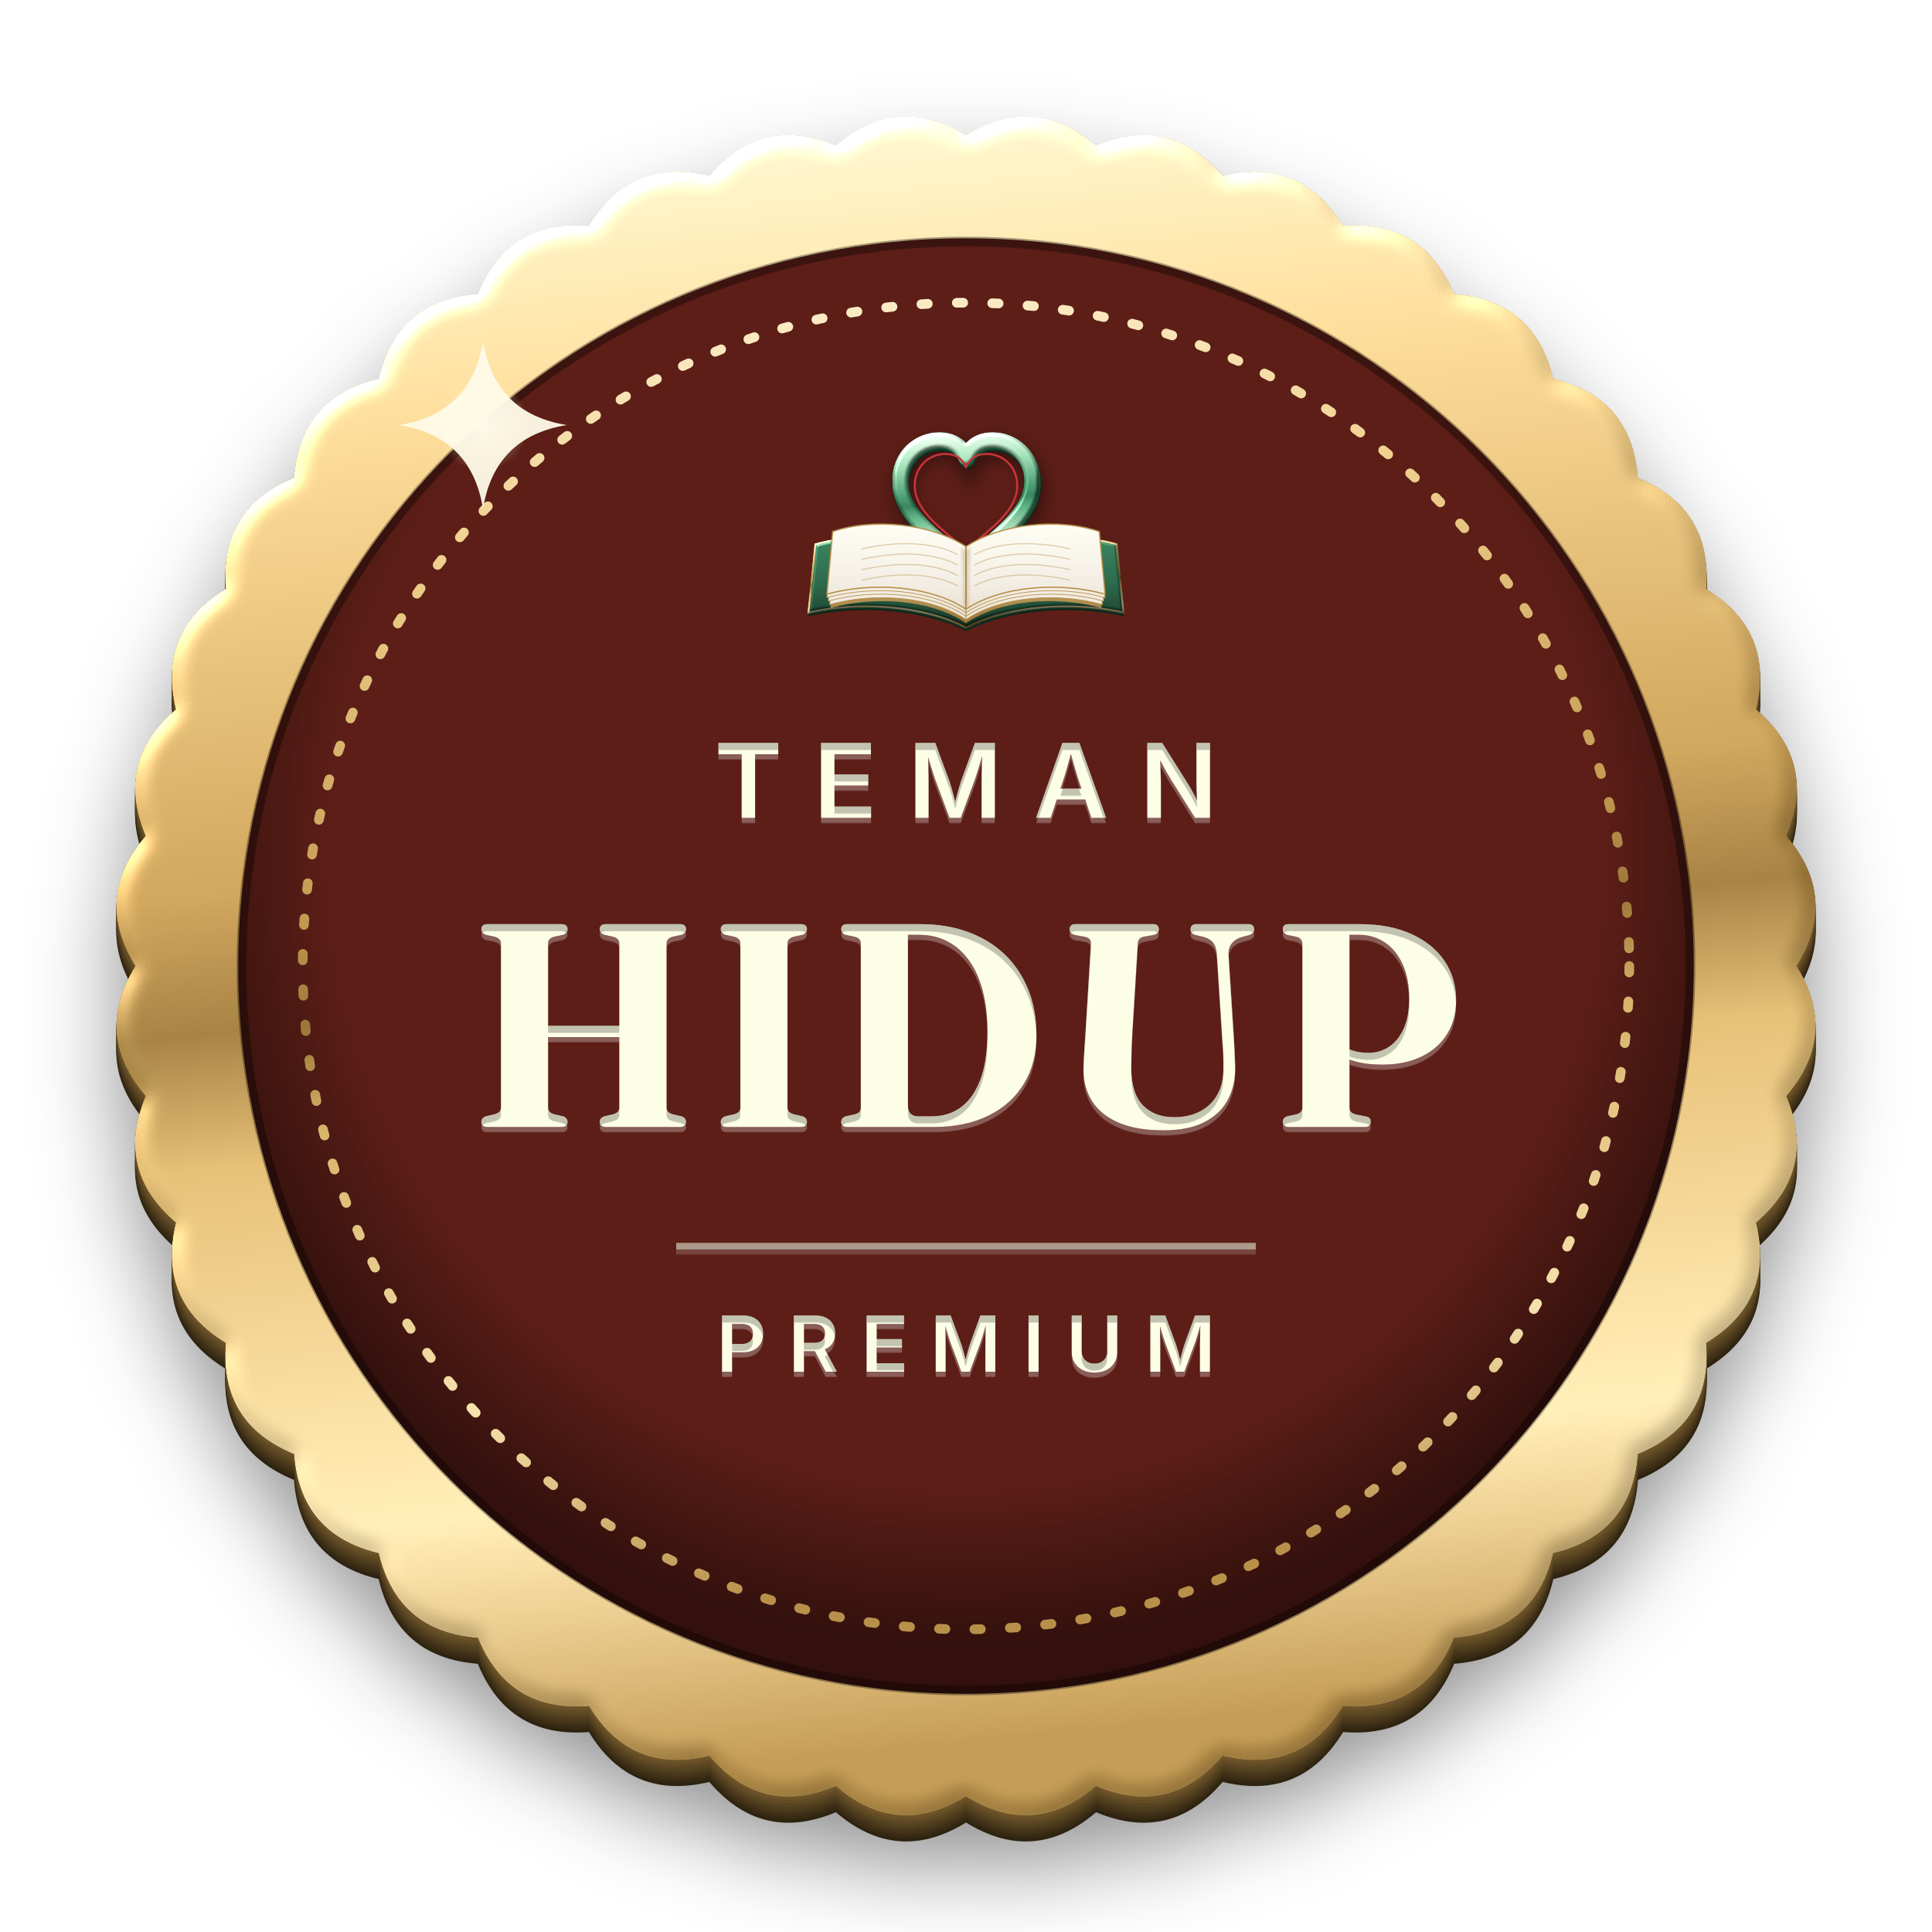
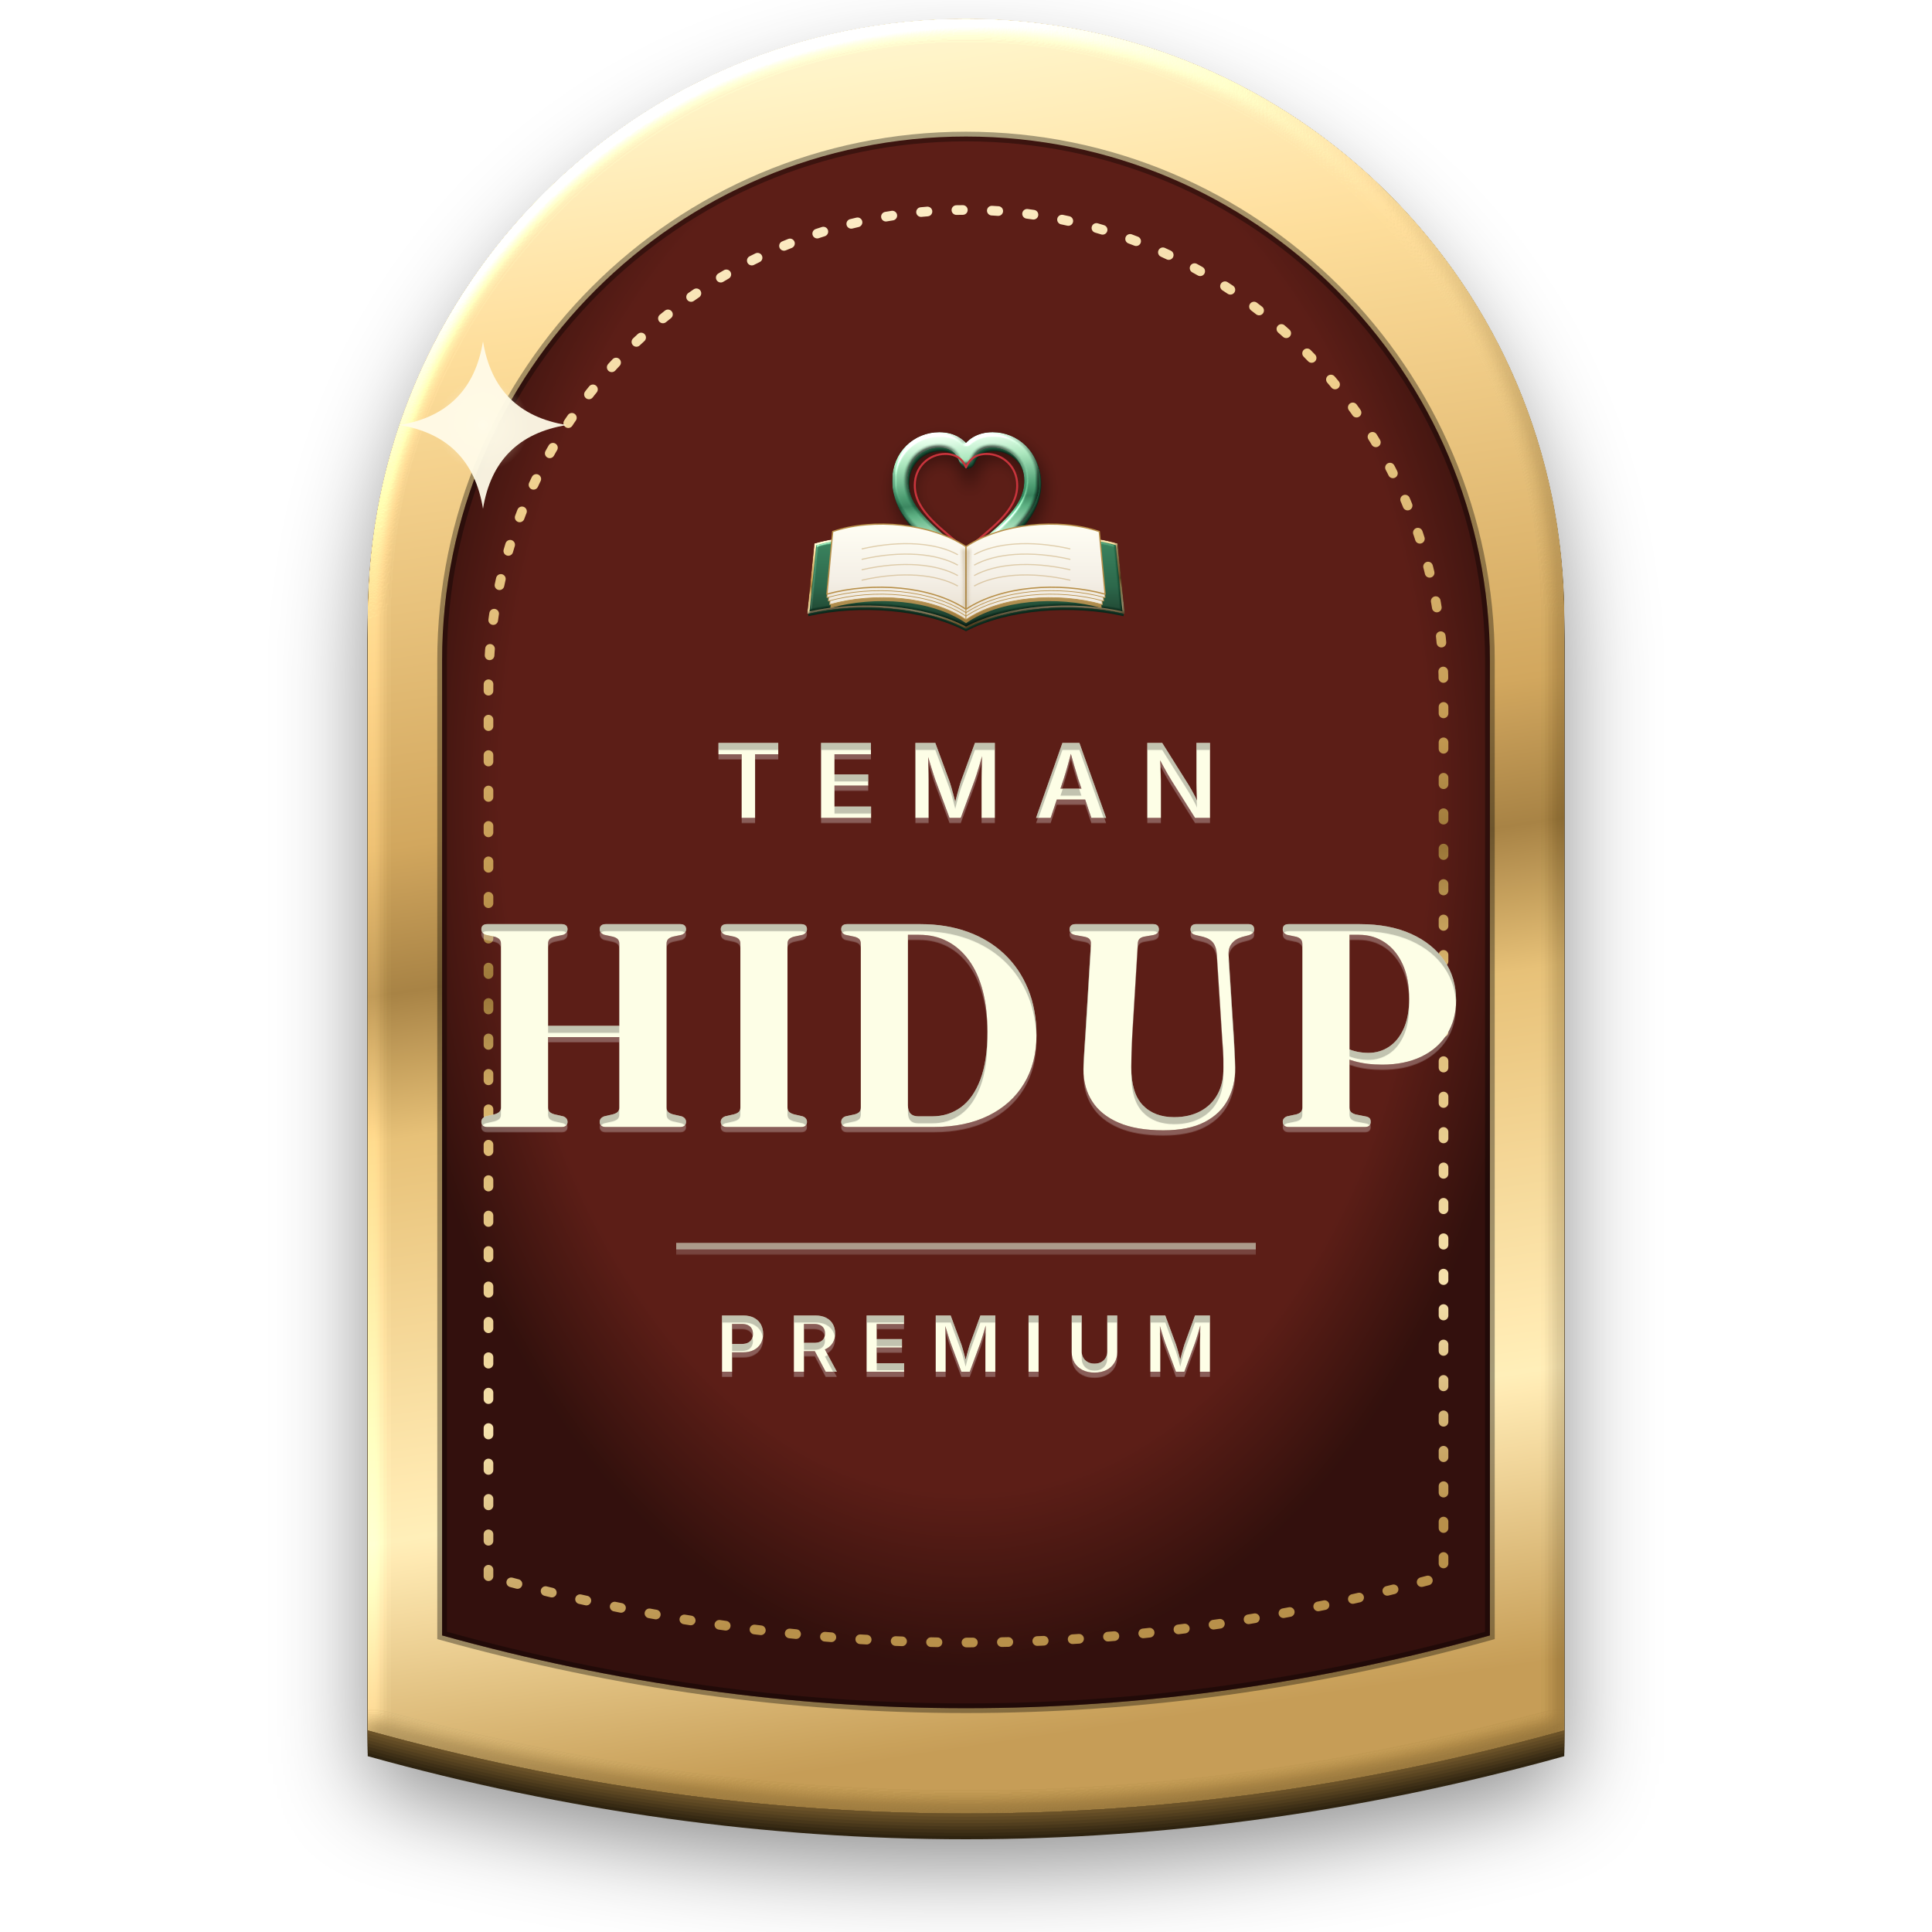
<svg xmlns="http://www.w3.org/2000/svg" viewBox="0 0 600 600" width="600" height="600" role="img" aria-label="Teman Hidup seal">
  <defs>
    <linearGradient id="phs-teman-hidup-foil-gold" x1="0" y1="0" x2="0.1" y2="1">
      <stop offset="0" stop-color="#fff4d6" />
      <stop offset="0.2" stop-color="#f0d08e" />
      <stop offset="0.46" stop-color="#c49a52" />
      <stop offset="0.54" stop-color="#9a7638" />
      <stop offset="0.62" stop-color="#d9b46c" />
      <stop offset="0.84" stop-color="#f6e2ad" />
      <stop offset="1" stop-color="#b8904a" />
    </linearGradient>
    <linearGradient id="phs-teman-hidup-foil-emerald" x1="0" y1="0" x2="0.1" y2="1">
      <stop offset="0" stop-color="#e3f7e8" />
      <stop offset="0.2" stop-color="#9edab2" />
      <stop offset="0.46" stop-color="#3f9167" />
      <stop offset="0.54" stop-color="#2d7954" />
      <stop offset="0.62" stop-color="#4fa477" />
      <stop offset="0.84" stop-color="#b6e3c4" />
      <stop offset="1" stop-color="#3f9167" />
    </linearGradient>
    <linearGradient id="phs-teman-hidup-page" x1="0" y1="0" x2="0" y2="1">
      <stop offset="0" stop-color="#fffef4" />
      <stop offset="0.65" stop-color="#f4efe6" />
      <stop offset="1" stop-color="#eae2d4" />
    </linearGradient>
    <linearGradient id="phs-teman-hidup-page-edge" x1="0" y1="0" x2="0" y2="1">
      <stop offset="0" stop-color="#f1d79b" />
      <stop offset="1" stop-color="#9a7638" />
    </linearGradient>
    <linearGradient id="phs-teman-hidup-cover" x1="0" y1="0" x2="0" y2="1">
      <stop offset="0" stop-color="#2d7954" />
      <stop offset="0.55" stop-color="#1d5a3d" />
      <stop offset="1" stop-color="#0b2418" />
    </linearGradient>
    <radialGradient id="phs-teman-hidup-lantern" cx="0.5" cy="0.5" r="0.5">
      <stop offset="0" stop-color="#f2b85c" stop-opacity="0.55" />
      <stop offset="0.45" stop-color="#f2b85c" stop-opacity="0.16" />
      <stop offset="1" stop-color="#f2b85c" stop-opacity="0" />
    </radialGradient>
    <radialGradient id="phs-teman-hidup-emerald-glow" cx="0.5" cy="0.5" r="0.5">
      <stop offset="0" stop-color="#3f9167" stop-opacity="0.55" />
      <stop offset="1" stop-color="#3f9167" stop-opacity="0" />
    </radialGradient>
    <radialGradient id="phs-teman-hidup-vignette" cx="0.5" cy="0.45" r="0.75">
      <stop offset="0.55" stop-color="#000" stop-opacity="0" />
      <stop offset="1" stop-color="#000" stop-opacity="0.75" />
    </radialGradient>
    <radialGradient id="phs-teman-hidup-glint" cx="0.5" cy="0.5" r="0.5">
      <stop offset="0" stop-color="#fff" stop-opacity="1" />
      <stop offset="0.25" stop-color="#fff4d6" stop-opacity="0.6" />
      <stop offset="1" stop-color="#fff4d6" stop-opacity="0" />
    </radialGradient>
    <filter id="phs-teman-hidup-blur" x="-30%" y="-30%" width="160%" height="160%">
      <feGaussianBlur stdDeviation="14" />
    </filter>
    <filter id="phs-teman-hidup-contact" x="-10%" y="-10%" width="120%" height="140%">
      <feGaussianBlur stdDeviation="3" />
    </filter>
    <filter id="phs-teman-hidup-bevel" x="-5%" y="-10%" width="110%" height="125%" color-interpolation-filters="sRGB">
      <feGaussianBlur in="SourceAlpha" stdDeviation="1.6" result="h" />
      <feDiffuseLighting in="h" surfaceScale="3.2" diffuseConstant="1" lighting-color="#fff" result="d">
        <feDistantLight azimuth="235" elevation="50" />
      </feDiffuseLighting>
      <feComposite in="SourceGraphic" in2="d" operator="arithmetic" k1="0.75" k2="0.42" k3="0" k4="0" result="shaded" />
      <feSpecularLighting in="h" surfaceScale="3.2" specularConstant="0.85" specularExponent="26" lighting-color="#fffbe8" result="s">
        <feDistantLight azimuth="235" elevation="42" />
      </feSpecularLighting>
      <feComposite in="s" in2="SourceAlpha" operator="in" result="sIn" />
      <feComposite in="shaded" in2="sIn" operator="arithmetic" k1="0" k2="1" k3="0.7" k4="0" result="lit" />
      <feComposite in="lit" in2="SourceAlpha" operator="in" />
    </filter>
    <filter id="phs-teman-hidup-bevel-soft" x="-5%" y="-10%" width="110%" height="125%" color-interpolation-filters="sRGB">
      <feGaussianBlur in="SourceAlpha" stdDeviation="3.0" result="h" />
      <feDiffuseLighting in="h" surfaceScale="4.5" diffuseConstant="1" lighting-color="#fff" result="d">
        <feDistantLight azimuth="235" elevation="50" />
      </feDiffuseLighting>
      <feComposite in="SourceGraphic" in2="d" operator="arithmetic" k1="0.75" k2="0.42" k3="0" k4="0" result="shaded" />
      <feSpecularLighting in="h" surfaceScale="4.5" specularConstant="0.85" specularExponent="26" lighting-color="#fffbe8" result="s">
        <feDistantLight azimuth="235" elevation="42" />
      </feSpecularLighting>
      <feComposite in="s" in2="SourceAlpha" operator="in" result="sIn" />
      <feComposite in="shaded" in2="sIn" operator="arithmetic" k1="0" k2="1" k3="0.7" k4="0" result="lit" />
      <feComposite in="lit" in2="SourceAlpha" operator="in" />
    </filter>
    <filter id="phs-teman-hidup-deboss" x="-5%" y="-20%" width="110%" height="140%">
      <feOffset in="SourceAlpha" dx="0" dy="2.2" result="down" />
      <feComposite in="SourceAlpha" in2="down" operator="out" result="topEdge" />
      <feFlood flood-color="#000" flood-opacity="0.45" />
      <feComposite in2="topEdge" operator="in" result="shade" />
      <feOffset in="SourceAlpha" dx="0" dy="1.6" result="lowAlpha" />
      <feComposite in="lowAlpha" in2="SourceAlpha" operator="out" result="catch" />
      <feFlood flood-color="#fff" flood-opacity="0.28" />
      <feComposite in2="catch" operator="in" result="light" />
      <feMerge>
        <feMergeNode in="light" />
        <feMergeNode in="SourceGraphic" />
        <feMergeNode in="shade" />
      </feMerge>
    </filter>
-     <path id="phs-teman-hidup-rim" d="M558.0,300.0 Q571.2,321.3 554.8,340.4 Q564.5,363.5 545.4,379.7 Q551.3,404.1 529.9,417.1 Q531.9,442.1 508.7,451.6 Q506.8,476.6 482.4,482.4 Q476.6,506.8 451.6,508.7 Q442.1,531.9 417.1,529.9 Q404.1,551.3 379.7,545.4 Q363.5,564.5 340.4,554.8 Q321.3,571.2 300.0,558.0 Q278.7,571.2 259.6,554.8 Q236.5,564.5 220.3,545.4 Q195.9,551.3 182.9,529.9 Q157.9,531.9 148.4,508.7 Q123.4,506.8 117.6,482.4 Q93.2,476.6 91.3,451.6 Q68.1,442.1 70.1,417.1 Q48.7,404.1 54.6,379.7 Q35.5,363.5 45.2,340.4 Q28.8,321.3 42.0,300.0 Q28.8,278.7 45.2,259.6 Q35.5,236.5 54.6,220.3 Q48.7,195.9 70.1,182.9 Q68.1,157.9 91.3,148.4 Q93.2,123.4 117.6,117.6 Q123.4,93.2 148.4,91.3 Q157.9,68.1 182.9,70.1 Q195.9,48.7 220.3,54.6 Q236.5,35.5 259.6,45.2 Q278.7,28.8 300.0,42.0 Q321.3,28.8 340.4,45.2 Q363.5,35.5 379.7,54.6 Q404.1,48.7 417.1,70.1 Q442.1,68.1 451.6,91.3 Q476.6,93.2 482.4,117.6 Q506.8,123.4 508.7,148.4 Q531.9,157.9 529.9,182.9 Q551.3,195.9 545.4,220.3 Q564.5,236.5 554.8,259.6 Q571.2,278.7 558.0,300.0 Z" />
+     <path id="phs-teman-hidup-rim" d="M114.2,537.4 L114.2,191.6 A185.8,185.8 0 0 1 485.8,191.6 L485.8,537.4 Q300.0,589.0 114.2,537.4 Z" />
+     <path id="phs-teman-hidup-medallion" d="M137.3,507.9 L137.3,205.1 A162.7,162.7 0 0 1 462.7,205.1 L462.7,507.9 Q300.0,553.1 137.3,507.9 Z" />
    <radialGradient id="phs-teman-hidup-recess" cx="0.5" cy="0.42" r="0.55">
      <stop offset="0.8" stop-color="#000" stop-opacity="0" />
      <stop offset="1" stop-color="#000" stop-opacity="0.45" />
    </radialGradient>
  </defs>
  <use href="#phs-teman-hidup-rim" fill="#000" opacity="0.45" filter="url(#phs-teman-hidup-blur)" transform="translate(0,16)" />
  <use href="#phs-teman-hidup-rim" fill="#2e2310" transform="translate(0.0,8)" />
  <use href="#phs-teman-hidup-rim" fill="#372a13" transform="translate(0.0,7)" />
  <use href="#phs-teman-hidup-rim" fill="#3f3017" transform="translate(0.0,6)" />
  <use href="#phs-teman-hidup-rim" fill="#48371a" transform="translate(0.0,5)" />
  <use href="#phs-teman-hidup-rim" fill="#513e1e" transform="translate(0.0,4)" />
  <use href="#phs-teman-hidup-rim" fill="#5a4521" transform="translate(0.0,3)" />
  <use href="#phs-teman-hidup-rim" fill="#624b25" transform="translate(0.0,2)" />
  <use href="#phs-teman-hidup-rim" fill="#6b5228" transform="translate(0.0,1)" />
  <use href="#phs-teman-hidup-rim" fill="url(#phs-teman-hidup-foil-gold)" filter="url(#phs-teman-hidup-bevel-soft)" />
-   <circle cx="300" cy="300" r="226" fill="#5c1e17" />
-   <circle cx="300" cy="300" r="226" fill="url(#phs-teman-hidup-recess)" />
-   <circle cx="300" cy="300" r="225" fill="none" stroke="#000" stroke-opacity="0.35" stroke-width="3" />
-   <circle cx="300" cy="300" r="206" fill="none" stroke="url(#phs-teman-hidup-foil-gold)" stroke-width="3" stroke-dasharray="2 9" stroke-linecap="round" />
+   <use href="#phs-teman-hidup-medallion" fill="#5c1e17" />
+   <use href="#phs-teman-hidup-medallion" fill="url(#phs-teman-hidup-recess)" />
+   <use href="#phs-teman-hidup-medallion" fill="none" stroke="#000" stroke-opacity="0.35" stroke-width="3" />
+   <path d="M151.7,489.5 L151.7,213.5 A148.3,148.3 0 0 1 448.3,213.5 L448.3,489.5 Q300.0,530.7 151.7,489.5 Z" fill="none" stroke="url(#phs-teman-hidup-foil-gold)" stroke-width="3" stroke-dasharray="2 9" stroke-linecap="round" />
  <g transform="translate(246,128) scale(0.18)">
    <path id="phs-teman-hidup-coverpath" d="M300,262 C228,214 116,206 40,228 L28,346 C116,326 228,334 300,372 C372,334 484,326 572,346 L560,228 C484,206 372,214 300,262 Z" />
    <use href="#phs-teman-hidup-coverpath" fill="#0b2418" transform="translate(0.0,6)" />
    <use href="#phs-teman-hidup-coverpath" fill="#0c291c" transform="translate(0.0,5)" />
    <use href="#phs-teman-hidup-coverpath" fill="#0e2e1f" transform="translate(0.0,4)" />
    <use href="#phs-teman-hidup-coverpath" fill="#0f3323" transform="translate(0.0,3)" />
    <use href="#phs-teman-hidup-coverpath" fill="#113826" transform="translate(0.0,2)" />
    <use href="#phs-teman-hidup-coverpath" fill="#123d2a" transform="translate(0.0,1)" />
    <use href="#phs-teman-hidup-coverpath" fill="url(#phs-teman-hidup-cover)" stroke="url(#phs-teman-hidup-foil-gold)" stroke-width="3.5" filter="url(#phs-teman-hidup-bevel-soft)" />
    <path fill="none" stroke="#000" stroke-opacity="0.45" stroke-width="30" filter="url(#phs-teman-hidup-blur)" transform="translate(6,16)" d="M300,262 C246,214 186,176 186,118 C186,76 218,48 254,48 C278,48 293,60 300,78 C307,60 322,48 346,48 C382,48 414,76 414,118 C414,176 354,214 300,262 Z" />
    <path fill="none" stroke="#0b2418" stroke-width="27" stroke-linejoin="round" transform="translate(2.4,6)" d="M300,262 C246,214 186,176 186,118 C186,76 218,48 254,48 C278,48 293,60 300,78 C307,60 322,48 346,48 C382,48 414,76 414,118 C414,176 354,214 300,262 Z" />
    <path fill="none" stroke="#0f2f1f" stroke-width="27" stroke-linejoin="round" transform="translate(2.0,5)" d="M300,262 C246,214 186,176 186,118 C186,76 218,48 254,48 C278,48 293,60 300,78 C307,60 322,48 346,48 C382,48 414,76 414,118 C414,176 354,214 300,262 Z" />
    <path fill="none" stroke="#123a27" stroke-width="27" stroke-linejoin="round" transform="translate(1.6,4)" d="M300,262 C246,214 186,176 186,118 C186,76 218,48 254,48 C278,48 293,60 300,78 C307,60 322,48 346,48 C382,48 414,76 414,118 C414,176 354,214 300,262 Z" />
    <path fill="none" stroke="#16442e" stroke-width="27" stroke-linejoin="round" transform="translate(1.2,3)" d="M300,262 C246,214 186,176 186,118 C186,76 218,48 254,48 C278,48 293,60 300,78 C307,60 322,48 346,48 C382,48 414,76 414,118 C414,176 354,214 300,262 Z" />
    <path fill="none" stroke="#194f36" stroke-width="27" stroke-linejoin="round" transform="translate(0.8,2)" d="M300,262 C246,214 186,176 186,118 C186,76 218,48 254,48 C278,48 293,60 300,78 C307,60 322,48 346,48 C382,48 414,76 414,118 C414,176 354,214 300,262 Z" />
    <path fill="none" stroke="#1d5a3d" stroke-width="27" stroke-linejoin="round" transform="translate(0.4,1)" d="M300,262 C246,214 186,176 186,118 C186,76 218,48 254,48 C278,48 293,60 300,78 C307,60 322,48 346,48 C382,48 414,76 414,118 C414,176 354,214 300,262 Z" />
    <path fill="none" stroke="url(#phs-teman-hidup-foil-emerald)" stroke-width="27" stroke-linejoin="round" filter="url(#phs-teman-hidup-bevel-soft)" d="M300,262 C246,214 186,176 186,118 C186,76 218,48 254,48 C278,48 293,60 300,78 C307,60 322,48 346,48 C382,48 414,76 414,118 C414,176 354,214 300,262 Z" />
    <path fill="none" stroke="#c8343c" stroke-width="4.5" stroke-linejoin="round" transform="translate(300,155) scale(0.775) translate(-300,-155)" d="M300,262 C246,214 186,176 186,118 C186,76 218,48 254,48 C278,48 293,60 300,78 C307,60 322,48 346,48 C382,48 414,76 414,118 C414,176 354,214 300,262 Z" />
    <path fill="url(#phs-teman-hidup-page-edge)" d="M300,256 C241.5,216 144.0,206 75.8,230 L66.0,338 C144.0,316 241.5,324 300,364 Z" />
    <path fill="url(#phs-teman-hidup-page-edge)" d="M300,256 C358.5,216 456.0,206 524.2,230 L534.0,338 C456.0,316 358.5,324 300,364 Z" />
    <path fill="url(#phs-teman-hidup-page)" stroke="#b8904a" stroke-width="1.2" stroke-linejoin="round" d="M300,250 C241.2,210 143.2,200 74.6,224 L64.8,332 C143.2,310 241.2,318 300,358 Z" />
    <path fill="url(#phs-teman-hidup-page)" stroke="#b8904a" stroke-width="1.2" stroke-linejoin="round" d="M300,250 C358.8,210 456.8,200 525.4,224 L535.2,332 C456.8,310 358.8,318 300,358 Z" />
    <path fill="url(#phs-teman-hidup-page)" stroke="#b8904a" stroke-width="1.2" stroke-linejoin="round" d="M300,244 C240.6,204 141.6,194 72.3,218 L62.4,326 C141.6,304 240.6,312 300,352 Z" />
    <path fill="url(#phs-teman-hidup-page)" stroke="#b8904a" stroke-width="1.2" stroke-linejoin="round" d="M300,244 C359.4,204 458.4,194 527.7,218 L537.6,326 C458.4,304 359.4,312 300,352 Z" />
    <path fill="url(#phs-teman-hidup-page)" stroke="#b8904a" stroke-width="1.2" stroke-linejoin="round" d="M300,238 C240.0,198 140.0,188 70.0,212 L60.0,320 C140.0,298 240.0,306 300,346 Z" />
    <path fill="url(#phs-teman-hidup-page)" stroke="#b8904a" stroke-width="1.2" stroke-linejoin="round" d="M300,238 C360.0,198 460.0,188 530.0,212 L540.0,320 C460.0,298 360.0,306 300,346 Z" />
    <path fill="url(#phs-teman-hidup-page)" stroke="#b8904a" stroke-width="2.2" stroke-linejoin="round" d="M300,232 C240.0,192 140.0,182 70.0,206 L60.0,314 C140.0,292 240.0,300 300,340 Z" />
    <path fill="url(#phs-teman-hidup-page)" stroke="#b8904a" stroke-width="2.2" stroke-linejoin="round" d="M300,232 C360.0,192 460.0,182 530.0,206 L540.0,314 C460.0,292 360.0,300 300,340 Z" />
    <path fill="#8a6a35" opacity="0.28" filter="url(#phs-teman-hidup-contact)" d="M292,236 C296,280 296,312 296,338 L304,338 C304,312 304,280 308,236 Z" />
    <path fill="none" stroke="#b8904a" stroke-opacity="0.4" stroke-width="2" d="M286,246 C250,226 190,220 120,236" />
    <path fill="none" stroke="#b8904a" stroke-opacity="0.4" stroke-width="2" d="M314,246 C350,226 410,220 480,236" />
    <path fill="none" stroke="#b8904a" stroke-opacity="0.4" stroke-width="2" d="M286,264 C250,244 190,238 120,254" />
    <path fill="none" stroke="#b8904a" stroke-opacity="0.4" stroke-width="2" d="M314,264 C350,244 410,238 480,254" />
    <path fill="none" stroke="#b8904a" stroke-opacity="0.4" stroke-width="2" d="M286,282 C250,262 190,256 120,272" />
    <path fill="none" stroke="#b8904a" stroke-opacity="0.4" stroke-width="2" d="M314,282 C350,262 410,256 480,272" />
    <path fill="none" stroke="#b8904a" stroke-opacity="0.4" stroke-width="2" d="M286,300 C250,280 190,274 120,290" />
    <path fill="none" stroke="#b8904a" stroke-opacity="0.4" stroke-width="2" d="M314,300 C350,280 410,274 480,290" />
  </g>
  <g filter="url(#phs-teman-hidup-deboss)" fill="#fdfee6">
    <path d="M223.128 234.245V230.719H241.69V234.245H234.497V254.0H230.341V234.245ZM254.992 254.0V230.719H270.477V234.245H259.154V240.49H269.633V243.964H259.154V250.474H270.518V254.0ZM284.289 254.0V230.719H290.466L294.93 242.807Q295.154 243.479 295.45 244.498Q295.747 245.516 296.057 246.682Q296.367 247.849 296.643 248.935Q296.919 250.021 297.107 250.823H296.201Q296.393 250.042 296.669 248.958Q296.945 247.875 297.255 246.708Q297.565 245.542 297.865 244.513Q298.164 243.485 298.372 242.807L302.779 230.719H308.956V254.0H304.836V242.213Q304.836 241.448 304.854 240.409Q304.872 239.37 304.906 238.177Q304.94 236.984 304.969 235.781Q304.997 234.578 305.003 233.479H305.372Q305.034 234.682 304.667 235.953Q304.299 237.224 303.945 238.404Q303.591 239.583 303.271 240.565Q302.951 241.547 302.721 242.213L298.372 254.0H294.883L290.482 242.213Q290.253 241.562 289.935 240.586Q289.617 239.609 289.258 238.437Q288.898 237.266 288.516 235.992Q288.133 234.719 287.758 233.479H288.216Q288.237 234.521 288.258 235.719Q288.279 236.917 288.312 238.112Q288.346 239.307 288.365 240.372Q288.383 241.437 288.383 242.213V254.0ZM321.758 254.0 329.945 230.719H335.221L343.518 254.0H338.935L334.825 241.859Q334.227 239.963 333.562 237.656Q332.898 235.349 332.07 232.359H333.049Q332.237 235.38 331.591 237.693Q330.945 240.005 330.352 241.859L326.289 254.0ZM326.56 248.297V244.922H338.716V248.297ZM356.305 254.0V230.719H360.935L369.029 243.599Q369.471 244.313 370.023 245.274Q370.576 246.234 371.169 247.404Q371.763 248.573 372.336 249.901L371.878 250.234Q371.768 249.031 371.703 247.677Q371.638 246.323 371.602 245.102Q371.565 243.88 371.565 243.094V230.719H375.779V254.0H371.133L363.841 242.411Q363.247 241.458 362.63 240.391Q362.013 239.323 361.279 237.966Q360.544 236.609 359.591 234.812L360.211 234.614Q360.31 236.328 360.38 237.838Q360.45 239.349 360.487 240.518Q360.523 241.687 360.523 242.391V254.0Z" />
    <path d="M162.411 318.572H198.375V322.082H162.411ZM170.205 343.952Q170.205 344.798 170.673 345.284Q171.141 345.77 172.203 346.067L174.957 346.697Q176.253 347.228 176.253 348.407Q176.253 349.163 175.79 349.582Q175.326 350.0 174.444 350.0H151.296Q150.414 350.0 149.951 349.582Q149.488 349.163 149.488 348.407Q149.488 347.228 150.819 346.697L153.529 346.067Q154.591 345.77 155.081 345.284Q155.572 344.798 155.572 343.952V293.084Q155.572 292.202 155.086 291.693Q154.6 291.185 153.583 290.897L150.819 290.303Q149.488 289.772 149.488 288.548Q149.488 287.837 149.951 287.418Q150.414 287.0 151.296 287.0H174.444Q175.326 287.0 175.79 287.418Q176.253 287.837 176.253 288.548Q176.253 289.772 174.957 290.303L172.149 290.897Q171.132 291.185 170.669 291.693Q170.205 292.202 170.205 293.084ZM207.006 343.952Q207.006 344.798 207.474 345.284Q207.942 345.77 208.968 346.067L211.722 346.697Q213.054 347.228 213.054 348.407Q213.054 349.163 212.591 349.582Q212.127 350.0 211.245 350.0H188.098Q187.171 350.0 186.707 349.582Q186.244 349.163 186.244 348.407Q186.244 347.228 187.621 346.697L190.33 346.067Q191.392 345.77 191.86 345.284Q192.328 344.798 192.328 343.952V293.084Q192.328 292.202 191.864 291.693Q191.401 291.185 190.348 290.897L187.621 290.303Q186.244 289.772 186.244 288.548Q186.244 287.837 186.707 287.418Q187.171 287.0 188.098 287.0H211.245Q212.127 287.0 212.591 287.418Q213.054 287.837 213.054 288.548Q213.054 289.772 211.722 290.303L208.95 290.897Q207.933 291.185 207.47 291.693Q207.006 292.202 207.006 293.084ZM244.559 343.952Q244.559 344.798 245.05 345.284Q245.54 345.77 246.602 346.067L249.311 346.697Q250.607 347.228 250.607 348.407Q250.607 349.163 250.166 349.582Q249.725 350.0 248.798 350.0H225.686Q224.768 350.0 224.305 349.582Q223.842 349.163 223.842 348.407Q223.842 347.228 225.173 346.697L227.883 346.067Q228.99 345.77 229.458 345.284Q229.926 344.798 229.926 343.952V293.084Q229.926 292.202 229.462 291.693Q228.999 291.185 227.982 290.897L225.173 290.303Q223.842 289.772 223.842 288.548Q223.842 287.837 224.305 287.418Q224.768 287.0 225.686 287.0H248.798Q249.725 287.0 250.166 287.418Q250.607 287.837 250.607 288.548Q250.607 289.772 249.311 290.303L246.548 290.897Q245.531 291.185 245.045 291.693Q244.559 292.202 244.559 293.084ZM261.251 348.452Q261.251 347.183 262.582 346.697L265.481 346.067Q266.498 345.77 266.916 345.284Q267.335 344.798 267.335 343.88V293.174Q267.335 292.238 266.916 291.734Q266.498 291.23 265.481 290.933L262.502 290.303Q261.251 289.808 261.251 288.548Q261.251 287.792 261.714 287.396Q262.178 287.0 263.059 287.0H285.901Q293.92 287.0 300.526 289.39Q307.132 291.779 311.911 296.297Q316.69 300.815 319.287 307.191Q321.883 313.568 321.883 321.497Q321.883 330.164 317.991 336.567Q314.098 342.971 306.943 346.485Q299.788 350.0 289.996 350.0H263.059Q262.178 350.0 261.714 349.582Q261.251 349.163 261.251 348.452ZM289.483 346.688Q294.523 346.688 298.376 343.907Q302.228 341.126 304.446 335.303Q306.665 329.48 306.665 320.426Q306.665 313.334 305.207 307.736Q303.749 302.138 300.936 298.254Q298.124 294.371 294.217 292.341Q290.311 290.312 285.46 290.312H281.968V343.277Q281.968 345.041 282.796 345.865Q283.624 346.688 285.199 346.688ZM379.578 322.487 377.913 296.486Q377.751 294.11 376.784 292.818Q375.816 291.527 373.683 290.942L371.343 290.384Q370.497 290.177 370.115 289.758Q369.732 289.34 369.732 288.629Q369.732 287.873 370.173 287.436Q370.614 287.0 371.415 287.0H387.813Q388.614 287.0 389.055 287.436Q389.496 287.873 389.496 288.629Q389.496 289.34 389.069 289.758Q388.641 290.177 387.831 290.429L385.743 290.987Q383.682 291.572 382.535 293.012Q381.387 294.452 381.558 296.657L383.196 322.181Q383.331 324.557 383.444 326.848Q383.556 329.138 383.601 331.604Q383.655 337.058 381.347 341.477Q379.038 345.896 374.093 348.461Q369.147 351.026 361.263 351.026Q352.92 351.026 347.412 348.655Q341.905 346.283 339.182 342.017Q336.46 337.751 336.469 332.063Q336.469 330.785 336.577 328.846Q336.685 326.906 336.82 324.818Q336.955 322.73 337.081 320.993L338.791 293.084Q338.836 292.157 338.35 291.63Q337.864 291.104 336.685 290.888L333.903 290.384Q332.167 290.006 332.167 288.629Q332.167 287.873 332.63 287.436Q333.093 287.0 333.975 287.0H358.167Q359.013 287.0 359.454 287.436Q359.895 287.873 359.895 288.629Q359.895 289.34 359.472 289.758Q359.049 290.177 358.203 290.384L355.287 290.888Q354.306 291.104 353.847 291.608Q353.388 292.112 353.343 293.093L351.642 320.957Q351.462 324.179 351.395 326.816Q351.327 329.453 351.318 331.415Q351.309 339.47 354.887 343.21Q358.464 346.949 364.638 346.949Q369.309 346.949 372.779 345.104Q376.248 343.259 378.12 339.844Q379.992 336.428 379.938 331.622Q379.974 328.616 379.862 326.515Q379.749 324.413 379.578 322.487ZM452.204 310.661Q452.204 316.727 449.333 321.245Q446.462 325.763 441.31 328.197Q436.157 330.632 429.254 330.632Q424.34 330.632 420.533 329.534Q416.726 328.436 413.702 326.366L414.143 323.189Q416.168 324.584 417.977 325.43Q419.786 326.276 421.501 326.627Q423.215 326.978 424.979 326.978Q428.516 326.978 431.383 325.079Q434.25 323.18 435.942 319.418Q437.634 315.656 437.634 310.166Q437.634 303.956 435.631 299.519Q433.628 295.082 430.091 292.697Q426.554 290.312 422.036 290.312H419.093V343.88Q419.093 344.834 419.557 345.325Q420.02 345.815 421.019 346.103L424.43 346.778Q425.114 346.985 425.398 347.341Q425.681 347.696 425.681 348.452Q425.681 349.163 425.24 349.582Q424.799 350.0 423.872 350.0H400.229Q399.347 350.0 398.862 349.582Q398.376 349.163 398.376 348.371Q398.376 347.228 399.672 346.697L402.615 346.067Q403.623 345.77 404.041 345.262Q404.46 344.753 404.46 343.916V293.165Q404.46 292.283 404.023 291.756Q403.587 291.23 402.624 290.933L399.627 290.303Q398.376 289.772 398.376 288.629Q398.376 287.792 398.839 287.396Q399.303 287.0 400.229 287.0H422.315Q431.522 287.0 438.218 290.015Q444.914 293.03 448.559 298.344Q452.204 303.659 452.204 310.661Z" />
    <path fill-opacity="0.6" d="M210,386 L390,386 L390,388 L210,388 Z" />
    <path d="M224.232 426.0V408.539H230.811Q232.787 408.539 234.17 409.264Q235.553 409.988 236.275 411.283Q236.998 412.578 236.998 414.262Q236.998 415.945 236.266 417.228Q235.533 418.512 234.137 419.24Q232.74 419.969 230.756 419.969H226.225V417.371H230.447Q231.584 417.371 232.338 416.973Q233.092 416.574 233.467 415.871Q233.842 415.168 233.842 414.262Q233.842 413.328 233.467 412.637Q233.092 411.945 232.338 411.557Q231.584 411.168 230.436 411.168H227.353V426.0ZM246.549 426.0V408.539H253.178Q255.162 408.539 256.535 409.234Q257.908 409.93 258.631 411.184Q259.353 412.437 259.353 414.121Q259.353 415.797 258.615 417.031Q257.877 418.266 256.475 418.937Q255.072 419.609 253.084 419.609H248.369V417.031H252.814Q253.951 417.031 254.703 416.684Q255.455 416.336 255.832 415.686Q256.209 415.035 256.209 414.121Q256.209 413.195 255.832 412.533Q255.455 411.871 254.701 411.519Q253.947 411.168 252.799 411.168H249.67V426.0ZM256.424 426.0 252.244 418.09H255.639L259.896 426.0ZM269.135 426.0V408.539H280.748V411.184H272.256V415.867H280.115V418.473H272.256V423.356H280.779V426.0ZM290.607 426.0V408.539H295.24L298.588 417.606Q298.756 418.109 298.978 418.873Q299.201 419.637 299.434 420.512Q299.666 421.387 299.873 422.201Q300.08 423.016 300.221 423.617H299.541Q299.686 423.031 299.893 422.219Q300.1 421.406 300.332 420.531Q300.564 419.656 300.789 418.885Q301.014 418.113 301.17 417.606L304.475 408.539H309.107V426.0H306.018V417.16Q306.018 416.586 306.031 415.807Q306.045 415.027 306.07 414.133Q306.096 413.238 306.117 412.336Q306.139 411.434 306.143 410.609H306.42Q306.166 411.512 305.891 412.465Q305.615 413.418 305.35 414.303Q305.084 415.187 304.844 415.924Q304.604 416.66 304.432 417.16L301.17 426.0H298.553L295.252 417.16Q295.08 416.672 294.842 415.939Q294.603 415.207 294.334 414.328Q294.064 413.449 293.777 412.494Q293.49 411.539 293.209 410.609H293.553Q293.568 411.391 293.584 412.289Q293.6 413.187 293.625 414.084Q293.65 414.98 293.664 415.779Q293.678 416.578 293.678 417.16V426.0ZM322.549 408.539V426.0H319.428V408.539ZM339.904 426.266Q337.771 426.266 336.182 425.461Q334.592 424.656 333.713 423.23Q332.834 421.805 332.834 419.941V408.539H335.928V419.699Q335.928 420.789 336.42 421.645Q336.912 422.5 337.801 422.994Q338.689 423.488 339.904 423.488Q341.127 423.488 342.014 422.998Q342.9 422.508 343.387 421.648Q343.873 420.789 343.873 419.699V408.539H346.967V419.941Q346.967 421.805 346.088 423.23Q345.209 424.656 343.627 425.461Q342.045 426.266 339.904 426.266ZM357.252 426.0V408.539H361.885L365.232 417.606Q365.4 418.109 365.623 418.873Q365.846 419.637 366.078 420.512Q366.311 421.387 366.518 422.201Q366.725 423.016 366.865 423.617H366.186Q366.33 423.031 366.537 422.219Q366.744 421.406 366.977 420.531Q367.209 419.656 367.434 418.885Q367.658 418.113 367.814 417.606L371.119 408.539H375.752V426.0H372.662V417.16Q372.662 416.586 372.676 415.807Q372.689 415.027 372.715 414.133Q372.74 413.238 372.762 412.336Q372.783 411.434 372.787 410.609H373.064Q372.811 411.512 372.535 412.465Q372.26 413.418 371.994 414.303Q371.729 415.187 371.488 415.924Q371.248 416.66 371.076 417.16L367.814 426.0H365.197L361.896 417.16Q361.725 416.672 361.486 415.939Q361.248 415.207 360.978 414.328Q360.709 413.449 360.422 412.494Q360.135 411.539 359.853 410.609H360.197Q360.213 411.391 360.228 412.289Q360.244 413.187 360.269 414.084Q360.295 414.98 360.309 415.779Q360.322 416.578 360.322 417.16V426.0Z" />
  </g>
  <circle cx="150" cy="132" r="14.3" fill="url(#phs-teman-hidup-glint)" />
  <path fill="#fffbe8" opacity="0.95" d="M150,106 Q153.64,128.36 176,132 Q153.64,135.64 150,158 Q146.36,135.64 124,132 Q146.36,128.36 150,106 Z" />
</svg>
